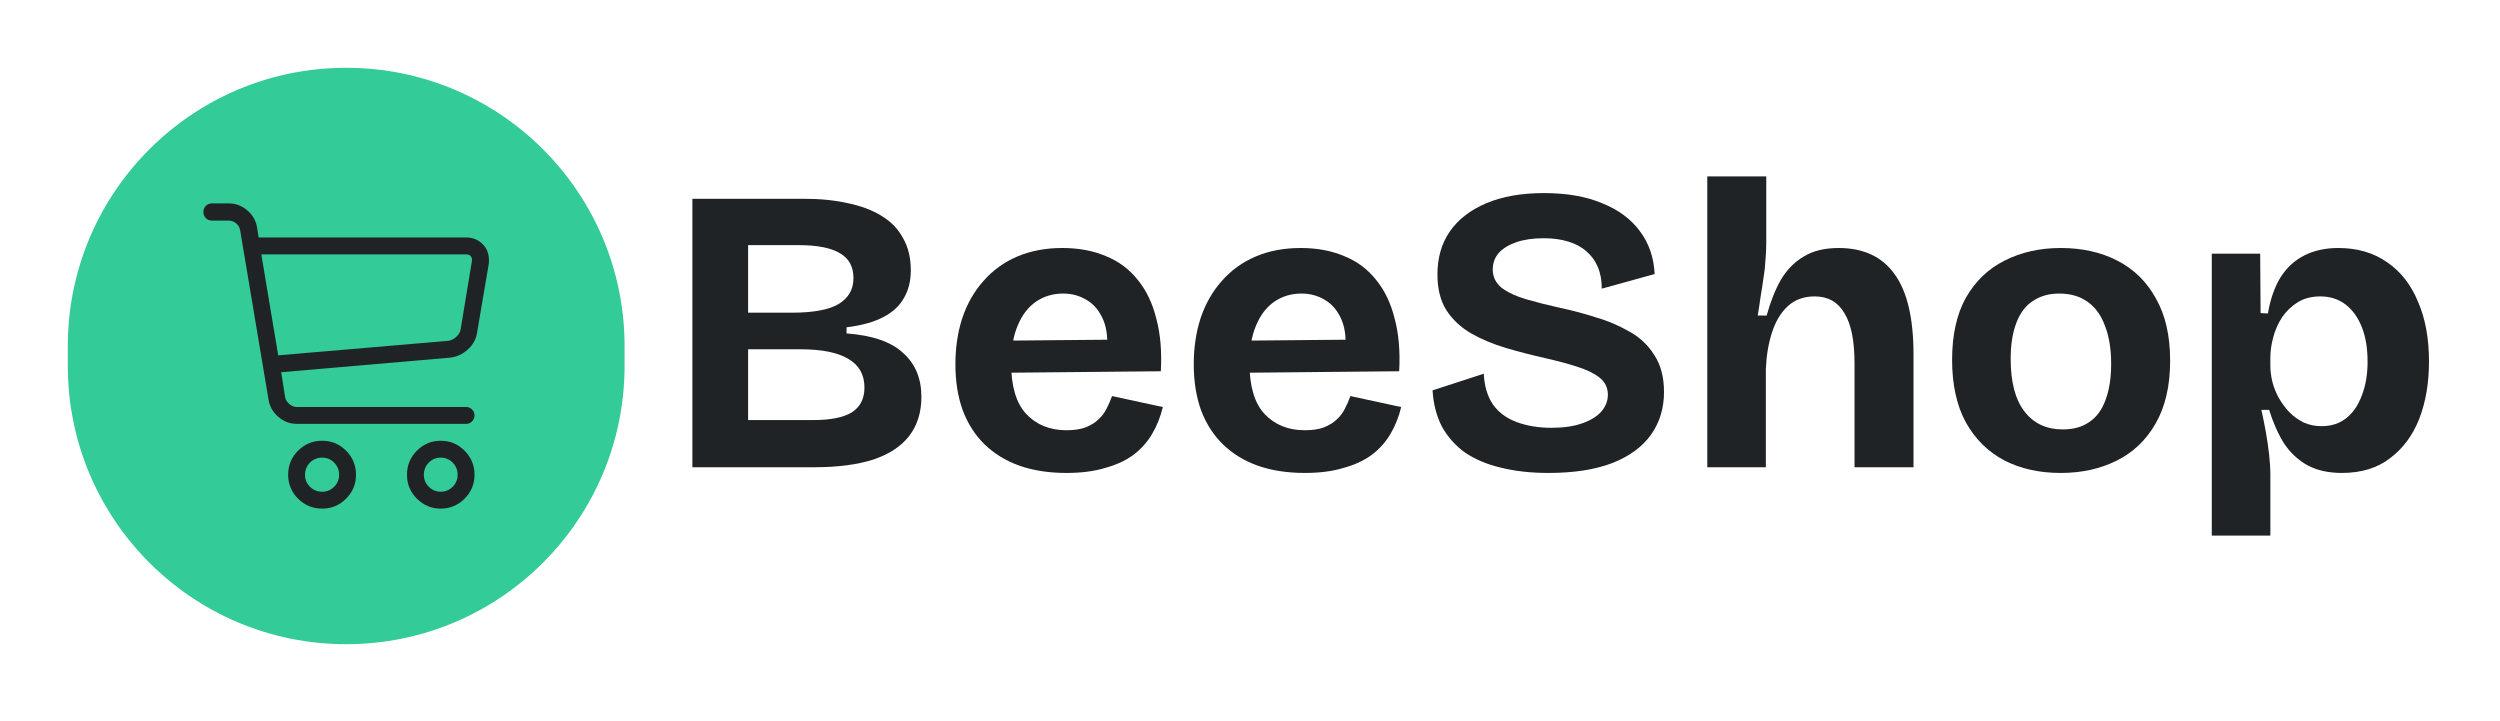
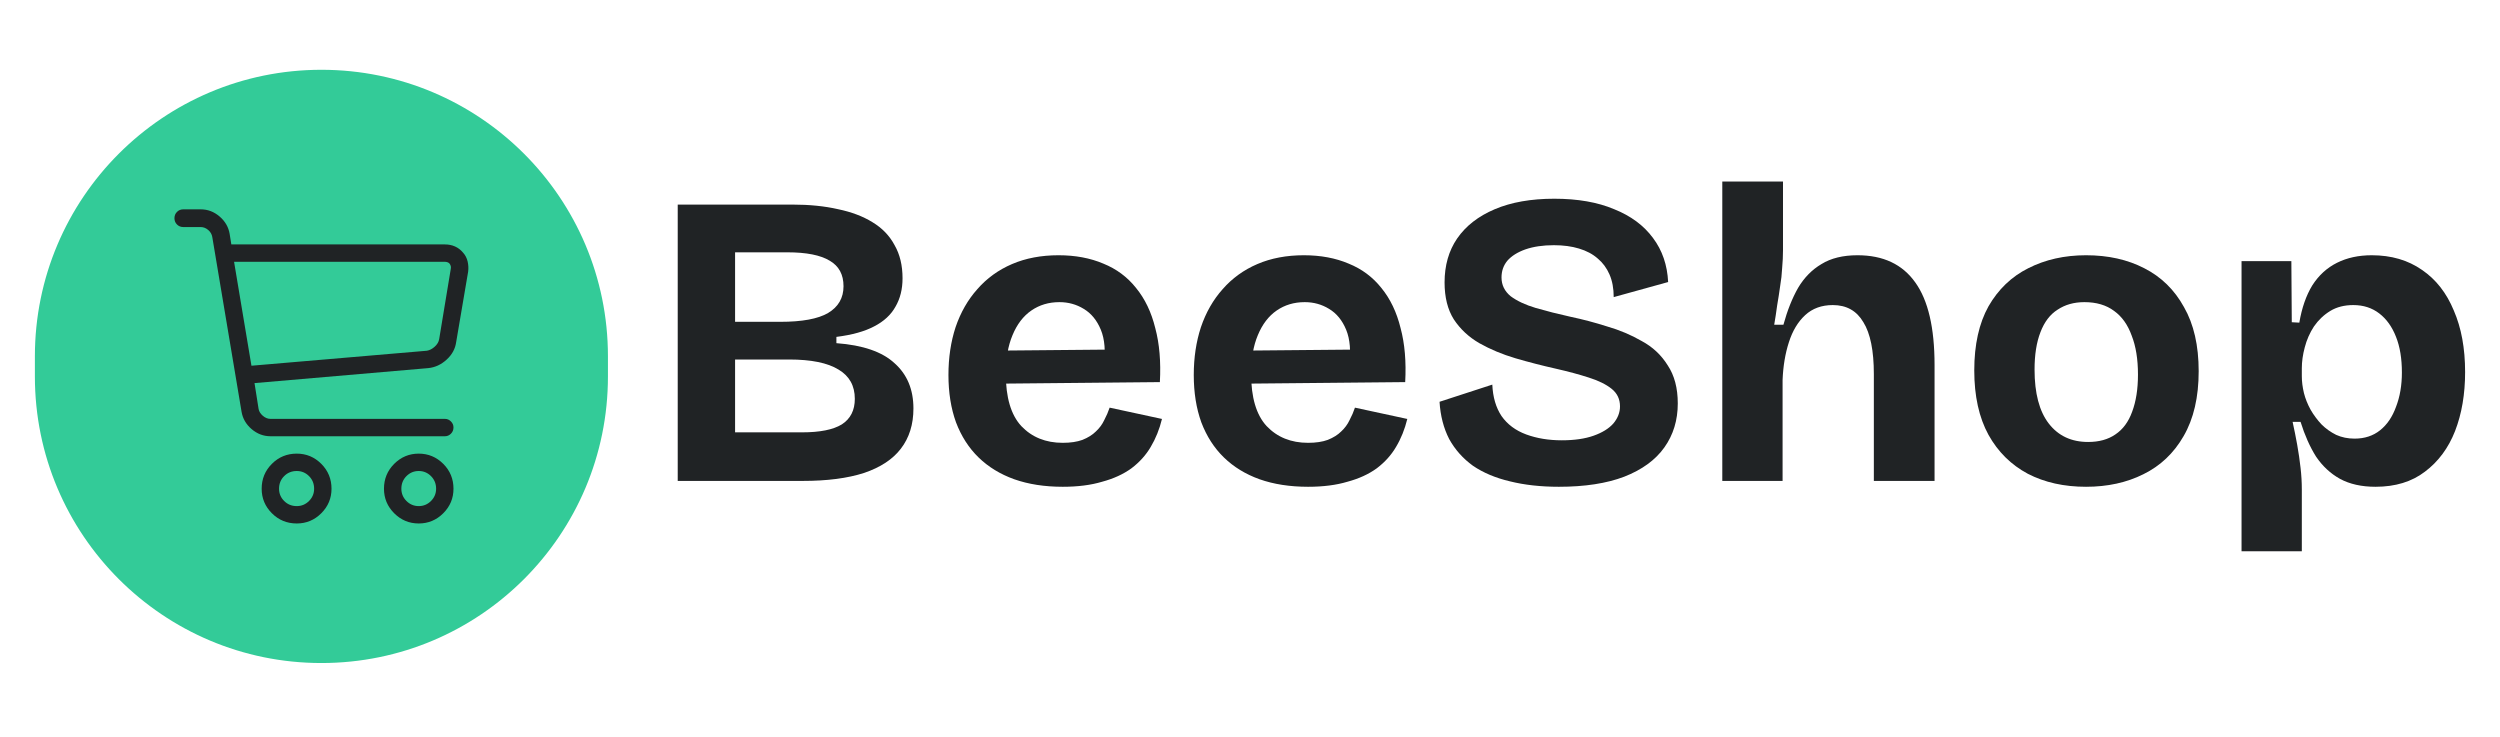
- <svg xmlns="http://www.w3.org/2000/svg" width="295" height="85" viewBox="0 0 295 85" fill="none">
-   <rect width="65.7" height="68.016" rx="32.85" transform="matrix(1 0 0 -1 8 76.0156)" fill="#33CB98" />
-   <path d="M38.023 60.016C36.904 60.016 35.953 59.625 35.172 58.844C34.391 58.062 34 57.125 34 56.031C34 54.911 34.391 53.961 35.172 53.18C35.953 52.398 36.904 52.008 38.023 52.008C39.117 52.008 40.055 52.398 40.836 53.18C41.617 53.961 42.008 54.911 42.008 56.031C42.008 57.125 41.617 58.062 40.836 58.844C40.055 59.625 39.117 60.016 38.023 60.016ZM38.023 54C37.45 54 36.969 54.195 36.578 54.586C36.188 54.977 35.992 55.458 35.992 56.031C35.992 56.578 36.188 57.047 36.578 57.438C36.969 57.828 37.45 58.023 38.023 58.023C38.57 58.023 39.039 57.828 39.43 57.438C39.82 57.047 40.016 56.578 40.016 56.031C40.016 55.458 39.82 54.977 39.43 54.586C39.039 54.195 38.57 54 38.023 54ZM52.008 60.016C50.914 60.016 49.977 59.625 49.195 58.844C48.414 58.062 48.023 57.125 48.023 56.031C48.023 54.911 48.414 53.961 49.195 53.18C49.977 52.398 50.914 52.008 52.008 52.008C53.102 52.008 54.039 52.398 54.82 53.18C55.602 53.961 55.992 54.911 55.992 56.031C55.992 57.125 55.602 58.062 54.82 58.844C54.039 59.625 53.102 60.016 52.008 60.016ZM52.008 54C51.461 54 50.992 54.195 50.602 54.586C50.211 54.977 50.016 55.458 50.016 56.031C50.016 56.578 50.211 57.047 50.602 57.438C50.992 57.828 51.461 58.023 52.008 58.023C52.555 58.023 53.023 57.828 53.414 57.438C53.805 57.047 54 56.578 54 56.031C54 55.458 53.805 54.977 53.414 54.586C53.023 54.195 52.555 54 52.008 54ZM57.086 28.961C56.825 28.648 56.52 28.414 56.168 28.258C55.816 28.102 55.432 28.023 55.016 28.023H30.523L30.328 26.812C30.198 26.031 29.814 25.367 29.176 24.82C28.538 24.273 27.815 24 27.008 24H25.016C24.729 24 24.488 24.098 24.293 24.293C24.098 24.488 24 24.729 24 25.016C24 25.302 24.098 25.543 24.293 25.738C24.488 25.934 24.729 26.031 25.016 26.031H27.008C27.32 26.031 27.607 26.142 27.867 26.363C28.128 26.585 28.284 26.852 28.336 27.164L31.695 47.203C31.826 47.984 32.21 48.648 32.848 49.195C33.486 49.742 34.208 50.016 35.016 50.016H55.016C55.276 50.016 55.504 49.918 55.699 49.723C55.895 49.527 55.992 49.286 55.992 49C55.992 48.74 55.895 48.512 55.699 48.316C55.504 48.121 55.276 48.023 55.016 48.023H35.016C34.703 48.023 34.41 47.906 34.137 47.672C33.863 47.438 33.7 47.177 33.648 46.891L33.18 43.922L53.102 42.203C53.883 42.125 54.586 41.8 55.211 41.227C55.836 40.654 56.2 39.977 56.305 39.195L57.672 31.148C57.724 30.758 57.704 30.367 57.613 29.977C57.522 29.586 57.346 29.247 57.086 28.961ZM55.68 30.836L54.352 38.883C54.3 39.195 54.13 39.482 53.844 39.742C53.557 40.003 53.258 40.159 52.945 40.211L32.828 41.93L30.836 30.016H55.016C55.12 30.016 55.224 30.035 55.328 30.074C55.432 30.113 55.51 30.172 55.562 30.25C55.615 30.328 55.654 30.413 55.68 30.504C55.706 30.595 55.706 30.706 55.68 30.836Z" fill="#202325" />
-   <path d="M260.99 63.2V42.752V29.936H266.702L266.75 36.944L267.614 36.992C267.902 35.296 268.398 33.872 269.102 32.72C269.838 31.568 270.782 30.704 271.934 30.128C273.086 29.552 274.414 29.264 275.918 29.264C278.158 29.264 280.078 29.824 281.678 30.944C283.278 32.032 284.494 33.584 285.326 35.6C286.19 37.584 286.622 39.936 286.622 42.656C286.622 45.184 286.238 47.44 285.47 49.424C284.702 51.376 283.55 52.928 282.014 54.08C280.51 55.232 278.622 55.808 276.35 55.808C274.75 55.808 273.39 55.504 272.27 54.896C271.182 54.288 270.27 53.44 269.534 52.352C268.83 51.232 268.238 49.904 267.758 48.368H266.846C267.038 49.232 267.214 50.112 267.374 51.008C267.534 51.904 267.662 52.784 267.758 53.648C267.854 54.48 267.902 55.296 267.902 56.096V63.2H260.99ZM273.95 50.288C275.102 50.288 276.078 49.968 276.878 49.328C277.678 48.688 278.286 47.792 278.702 46.64C279.15 45.488 279.374 44.176 279.374 42.704C279.374 41.104 279.15 39.744 278.702 38.624C278.254 37.472 277.614 36.576 276.782 35.936C275.95 35.296 274.958 34.976 273.806 34.976C272.782 34.976 271.902 35.2 271.166 35.648C270.43 36.096 269.806 36.688 269.294 37.424C268.814 38.16 268.462 38.96 268.238 39.824C268.014 40.656 267.902 41.456 267.902 42.224V43.136C267.902 43.744 267.982 44.384 268.142 45.056C268.302 45.696 268.558 46.336 268.91 46.976C269.262 47.584 269.678 48.144 270.158 48.656C270.638 49.136 271.198 49.536 271.838 49.856C272.478 50.144 273.182 50.288 273.95 50.288Z" fill="#202325" />
-   <path d="M243.164 55.808C240.636 55.808 238.412 55.312 236.492 54.32C234.572 53.296 233.068 51.808 231.98 49.856C230.892 47.872 230.348 45.408 230.348 42.464C230.348 39.52 230.892 37.072 231.98 35.12C233.1 33.168 234.62 31.712 236.54 30.752C238.492 29.76 240.7 29.264 243.164 29.264C245.692 29.264 247.916 29.76 249.836 30.752C251.788 31.744 253.308 33.232 254.396 35.216C255.516 37.168 256.076 39.616 256.076 42.56C256.076 45.536 255.5 48.016 254.348 50C253.228 51.952 251.692 53.408 249.74 54.368C247.82 55.328 245.628 55.808 243.164 55.808ZM243.404 50.672C244.652 50.672 245.692 50.384 246.524 49.808C247.388 49.232 248.028 48.368 248.444 47.216C248.892 46.032 249.116 44.608 249.116 42.944C249.116 41.184 248.876 39.696 248.396 38.48C247.948 37.232 247.276 36.288 246.38 35.648C245.484 34.976 244.348 34.64 242.972 34.64C241.788 34.64 240.764 34.928 239.9 35.504C239.036 36.048 238.38 36.912 237.932 38.096C237.484 39.248 237.26 40.672 237.26 42.368C237.26 45.088 237.804 47.152 238.892 48.56C239.98 49.968 241.484 50.672 243.404 50.672Z" fill="#202325" />
-   <path d="M201.459 55.136V39.296V20.816H208.419V28.688C208.419 29.328 208.387 30 208.323 30.704C208.291 31.408 208.211 32.128 208.083 32.864C207.987 33.568 207.875 34.288 207.747 35.024C207.651 35.76 207.539 36.496 207.411 37.232H208.467C208.915 35.6 209.475 34.192 210.147 33.008C210.851 31.824 211.747 30.912 212.835 30.272C213.923 29.6 215.299 29.264 216.963 29.264C219.907 29.264 222.115 30.304 223.587 32.384C225.059 34.432 225.795 37.584 225.795 41.84V55.136H218.835V42.896C218.835 40.208 218.435 38.224 217.635 36.944C216.867 35.632 215.699 34.976 214.131 34.976C212.851 34.976 211.795 35.36 210.963 36.128C210.131 36.896 209.507 37.936 209.091 39.248C208.675 40.528 208.435 41.968 208.371 43.568V55.136H201.459Z" fill="#202325" />
-   <path d="M182.721 55.808C180.641 55.808 178.769 55.6 177.105 55.184C175.473 54.8 174.065 54.208 172.881 53.408C171.729 52.576 170.817 51.552 170.145 50.336C169.505 49.088 169.137 47.664 169.041 46.064L175.089 44.096C175.153 45.536 175.505 46.736 176.145 47.696C176.817 48.656 177.761 49.36 178.977 49.808C180.193 50.256 181.553 50.48 183.057 50.48C184.497 50.48 185.713 50.304 186.705 49.952C187.697 49.6 188.449 49.136 188.961 48.56C189.473 47.952 189.729 47.296 189.729 46.592C189.729 45.76 189.409 45.088 188.769 44.576C188.129 44.064 187.249 43.632 186.129 43.28C185.041 42.928 183.793 42.592 182.385 42.272C180.817 41.92 179.265 41.52 177.729 41.072C176.225 40.624 174.849 40.048 173.601 39.344C172.385 38.64 171.409 37.728 170.673 36.608C169.969 35.488 169.617 34.08 169.617 32.384C169.617 30.432 170.097 28.752 171.057 27.344C172.049 25.904 173.489 24.784 175.377 23.984C177.265 23.184 179.537 22.784 182.193 22.784C184.881 22.784 187.169 23.184 189.057 23.984C190.977 24.752 192.465 25.856 193.521 27.296C194.577 28.704 195.153 30.384 195.249 32.336L189.009 34.064C189.009 33.072 188.849 32.208 188.529 31.472C188.209 30.736 187.761 30.128 187.185 29.648C186.609 29.136 185.889 28.752 185.025 28.496C184.193 28.24 183.233 28.112 182.145 28.112C180.897 28.112 179.809 28.272 178.881 28.592C177.985 28.912 177.297 29.344 176.817 29.888C176.369 30.432 176.145 31.072 176.145 31.808C176.145 32.672 176.497 33.392 177.201 33.968C177.937 34.512 178.897 34.96 180.081 35.312C181.297 35.664 182.625 36 184.065 36.32C185.441 36.608 186.833 36.976 188.241 37.424C189.681 37.84 191.009 38.4 192.225 39.104C193.473 39.776 194.465 40.704 195.201 41.888C195.969 43.04 196.353 44.496 196.353 46.256C196.353 48.176 195.841 49.856 194.817 51.296C193.793 52.736 192.257 53.856 190.209 54.656C188.193 55.424 185.697 55.808 182.721 55.808Z" fill="#202325" />
-   <path d="M153.967 55.808C151.887 55.808 150.031 55.52 148.399 54.944C146.799 54.368 145.439 53.536 144.319 52.448C143.199 51.36 142.335 50.016 141.727 48.416C141.151 46.816 140.863 45.008 140.863 42.992C140.863 41.008 141.135 39.184 141.679 37.52C142.255 35.824 143.087 34.368 144.175 33.152C145.263 31.904 146.591 30.944 148.159 30.272C149.727 29.6 151.503 29.264 153.487 29.264C155.407 29.264 157.119 29.584 158.623 30.224C160.127 30.832 161.375 31.76 162.367 33.008C163.391 34.256 164.127 35.792 164.575 37.616C165.055 39.408 165.231 41.472 165.103 43.808L145.327 44V40.208L161.119 40.064L158.671 41.984C158.895 40.288 158.783 38.896 158.335 37.808C157.887 36.72 157.231 35.92 156.367 35.408C155.535 34.896 154.607 34.64 153.583 34.64C152.367 34.64 151.295 34.96 150.367 35.6C149.439 36.24 148.719 37.184 148.207 38.432C147.695 39.648 147.439 41.12 147.439 42.848C147.439 45.568 148.031 47.568 149.215 48.848C150.431 50.128 152.015 50.768 153.967 50.768C154.863 50.768 155.615 50.656 156.223 50.432C156.863 50.176 157.375 49.856 157.759 49.472C158.175 49.088 158.495 48.656 158.719 48.176C158.975 47.696 159.183 47.216 159.343 46.736L165.343 48.032C165.055 49.216 164.623 50.288 164.047 51.248C163.503 52.176 162.767 52.992 161.839 53.696C160.911 54.368 159.791 54.88 158.479 55.232C157.199 55.616 155.695 55.808 153.967 55.808Z" fill="#202325" />
-   <path d="M125.842 55.808C123.762 55.808 121.906 55.52 120.274 54.944C118.674 54.368 117.314 53.536 116.194 52.448C115.074 51.36 114.21 50.016 113.602 48.416C113.026 46.816 112.738 45.008 112.738 42.992C112.738 41.008 113.01 39.184 113.554 37.52C114.13 35.824 114.962 34.368 116.05 33.152C117.138 31.904 118.466 30.944 120.034 30.272C121.602 29.6 123.378 29.264 125.362 29.264C127.282 29.264 128.994 29.584 130.498 30.224C132.002 30.832 133.25 31.76 134.242 33.008C135.266 34.256 136.002 35.792 136.45 37.616C136.93 39.408 137.106 41.472 136.978 43.808L117.202 44V40.208L132.994 40.064L130.546 41.984C130.77 40.288 130.658 38.896 130.21 37.808C129.762 36.72 129.106 35.92 128.242 35.408C127.41 34.896 126.482 34.64 125.458 34.64C124.242 34.64 123.17 34.96 122.242 35.6C121.314 36.24 120.594 37.184 120.082 38.432C119.57 39.648 119.314 41.12 119.314 42.848C119.314 45.568 119.906 47.568 121.09 48.848C122.306 50.128 123.89 50.768 125.842 50.768C126.738 50.768 127.49 50.656 128.098 50.432C128.738 50.176 129.25 49.856 129.634 49.472C130.05 49.088 130.37 48.656 130.594 48.176C130.85 47.696 131.058 47.216 131.218 46.736L137.218 48.032C136.93 49.216 136.498 50.288 135.922 51.248C135.378 52.176 134.642 52.992 133.714 53.696C132.786 54.368 131.666 54.88 130.354 55.232C129.074 55.616 127.57 55.808 125.842 55.808Z" fill="#202325" />
-   <path d="M81.701 55.136V23.456H94.853C96.805 23.456 98.549 23.632 100.085 23.984C101.621 24.304 102.933 24.8 104.021 25.472C105.141 26.144 105.989 27.024 106.565 28.112C107.173 29.168 107.477 30.432 107.477 31.904C107.477 33.152 107.205 34.24 106.661 35.168C106.149 36.096 105.333 36.848 104.213 37.424C103.125 38 101.685 38.4 99.893 38.624V39.344C102.933 39.568 105.157 40.336 106.565 41.648C108.005 42.928 108.725 44.656 108.725 46.832C108.725 48.656 108.245 50.192 107.285 51.44C106.357 52.656 104.949 53.584 103.061 54.224C101.173 54.832 98.837 55.136 96.053 55.136H81.701ZM88.277 49.568H95.957C98.005 49.568 99.525 49.264 100.517 48.656C101.509 48.016 102.005 47.04 102.005 45.728C102.005 44.224 101.381 43.104 100.133 42.368C98.885 41.6 96.997 41.216 94.469 41.216H88.277V49.568ZM88.277 36.896H93.461C95.957 36.896 97.781 36.56 98.933 35.888C100.117 35.184 100.709 34.16 100.709 32.816C100.709 31.472 100.181 30.496 99.125 29.888C98.069 29.248 96.453 28.928 94.277 28.928H88.277V36.896Z" fill="#202325" />
+ <svg xmlns="http://www.w3.org/2000/svg" width="180" height="53" viewBox="0 0 180 53" fill="none">
+   <rect width="41.26" height="42.714" rx="20.63" transform="matrix(1 0 0 -1 2.51172 47.7383)" fill="#33CB98" />
+   <path d="M21.366 37.69C20.663 37.69 20.066 37.445 19.576 36.954C19.085 36.464 18.84 35.875 18.84 35.188C18.84 34.485 19.085 33.888 19.576 33.397C20.066 32.907 20.663 32.661 21.366 32.661C22.053 32.661 22.642 32.907 23.133 33.397C23.623 33.888 23.869 34.485 23.869 35.188C23.869 35.875 23.623 36.464 23.133 36.954C22.642 37.445 22.053 37.69 21.366 37.69ZM21.366 33.912C21.007 33.912 20.704 34.035 20.459 34.28C20.213 34.526 20.091 34.828 20.091 35.188C20.091 35.531 20.213 35.826 20.459 36.071C20.704 36.316 21.007 36.439 21.366 36.439C21.71 36.439 22.004 36.316 22.25 36.071C22.495 35.826 22.617 35.531 22.617 35.188C22.617 34.828 22.495 34.526 22.25 34.28C22.004 34.035 21.71 33.912 21.366 33.912ZM30.149 37.69C29.462 37.69 28.873 37.445 28.382 36.954C27.892 36.464 27.646 35.875 27.646 35.188C27.646 34.485 27.892 33.888 28.382 33.397C28.873 32.907 29.462 32.661 30.149 32.661C30.835 32.661 31.424 32.907 31.915 33.397C32.406 33.888 32.651 34.485 32.651 35.188C32.651 35.875 32.406 36.464 31.915 36.954C31.424 37.445 30.835 37.69 30.149 37.69ZM30.149 33.912C29.805 33.912 29.511 34.035 29.265 34.28C29.02 34.526 28.898 34.828 28.898 35.188C28.898 35.531 29.02 35.826 29.265 36.071C29.511 36.316 29.805 36.439 30.149 36.439C30.492 36.439 30.787 36.316 31.032 36.071C31.277 35.826 31.4 35.531 31.4 35.188C31.4 34.828 31.277 34.526 31.032 34.28C30.787 34.035 30.492 33.912 30.149 33.912ZM33.338 18.188C33.174 17.991 32.982 17.844 32.761 17.746C32.541 17.648 32.299 17.599 32.038 17.599H16.656L16.534 16.838C16.452 16.348 16.211 15.931 15.81 15.587C15.409 15.244 14.956 15.072 14.448 15.072H13.197C13.018 15.072 12.866 15.133 12.744 15.256C12.621 15.379 12.56 15.53 12.56 15.71C12.56 15.89 12.621 16.041 12.744 16.164C12.866 16.287 13.018 16.348 13.197 16.348H14.448C14.645 16.348 14.825 16.417 14.988 16.556C15.152 16.695 15.25 16.863 15.283 17.059L17.392 29.644C17.474 30.134 17.715 30.552 18.116 30.895C18.517 31.238 18.971 31.41 19.477 31.41H32.038C32.201 31.41 32.344 31.349 32.467 31.226C32.59 31.104 32.651 30.952 32.651 30.772C32.651 30.609 32.59 30.466 32.467 30.343C32.344 30.22 32.201 30.159 32.038 30.159H19.477C19.281 30.159 19.097 30.085 18.925 29.938C18.754 29.791 18.652 29.628 18.619 29.448L18.325 27.583L30.835 26.504C31.326 26.455 31.768 26.25 32.16 25.89C32.553 25.531 32.782 25.105 32.847 24.615L33.706 19.561C33.738 19.316 33.726 19.071 33.669 18.826C33.612 18.58 33.501 18.367 33.338 18.188ZM32.455 19.365L31.62 24.419C31.588 24.615 31.482 24.795 31.302 24.958C31.122 25.122 30.934 25.22 30.737 25.253L18.104 26.332L16.853 18.85H32.038C32.103 18.85 32.168 18.862 32.234 18.887C32.299 18.911 32.348 18.948 32.381 18.997C32.414 19.046 32.438 19.099 32.455 19.157C32.471 19.214 32.471 19.283 32.455 19.365Z" fill="#202325" />
+   <path d="M161.391 39.69V26.848V18.8H164.978L165.008 23.201L165.551 23.231C165.731 22.166 166.043 21.272 166.485 20.548C166.947 19.825 167.54 19.282 168.264 18.921C168.987 18.559 169.821 18.378 170.765 18.378C172.172 18.378 173.378 18.73 174.383 19.433C175.388 20.116 176.151 21.091 176.674 22.357C177.216 23.603 177.488 25.08 177.488 26.788C177.488 28.376 177.247 29.793 176.764 31.038C176.282 32.264 175.558 33.239 174.594 33.962C173.649 34.686 172.464 35.048 171.037 35.048C170.032 35.048 169.178 34.857 168.475 34.475C167.791 34.093 167.219 33.56 166.756 32.877C166.314 32.174 165.942 31.34 165.641 30.375H165.068C165.189 30.918 165.299 31.471 165.4 32.033C165.5 32.596 165.581 33.149 165.641 33.691C165.701 34.214 165.731 34.726 165.731 35.228V39.69H161.391ZM169.53 31.581C170.253 31.581 170.866 31.38 171.368 30.978C171.871 30.576 172.253 30.014 172.514 29.29C172.795 28.567 172.936 27.743 172.936 26.818C172.936 25.814 172.795 24.959 172.514 24.256C172.233 23.532 171.831 22.97 171.308 22.568C170.786 22.166 170.163 21.965 169.439 21.965C168.796 21.965 168.243 22.106 167.781 22.387C167.319 22.668 166.927 23.04 166.606 23.502C166.304 23.965 166.083 24.467 165.942 25.01C165.802 25.532 165.731 26.035 165.731 26.517V27.09C165.731 27.471 165.782 27.873 165.882 28.295C165.983 28.697 166.143 29.099 166.364 29.501C166.585 29.883 166.847 30.235 167.148 30.556C167.45 30.858 167.801 31.109 168.203 31.31C168.605 31.491 169.047 31.581 169.53 31.581Z" fill="#202325" />
+   <path d="M150.196 35.048C148.608 35.048 147.212 34.736 146.006 34.113C144.8 33.47 143.856 32.536 143.172 31.31C142.489 30.064 142.147 28.516 142.147 26.668C142.147 24.819 142.489 23.281 143.172 22.055C143.876 20.83 144.83 19.915 146.036 19.312C147.262 18.689 148.649 18.378 150.196 18.378C151.784 18.378 153.18 18.689 154.386 19.312C155.612 19.935 156.566 20.87 157.25 22.116C157.953 23.342 158.305 24.879 158.305 26.728C158.305 28.597 157.943 30.154 157.22 31.4C156.516 32.626 155.552 33.541 154.326 34.143C153.12 34.746 151.743 35.048 150.196 35.048ZM150.347 31.822C151.13 31.822 151.784 31.641 152.306 31.28C152.849 30.918 153.251 30.375 153.512 29.652C153.793 28.908 153.934 28.014 153.934 26.969C153.934 25.864 153.783 24.929 153.482 24.166C153.2 23.382 152.778 22.789 152.216 22.387C151.653 21.965 150.94 21.754 150.075 21.754C149.332 21.754 148.689 21.935 148.146 22.297C147.604 22.638 147.192 23.181 146.91 23.924C146.629 24.648 146.488 25.542 146.488 26.607C146.488 28.315 146.83 29.612 147.513 30.496C148.196 31.38 149.141 31.822 150.347 31.822Z" fill="#202325" />
+   <path d="M124.005 34.626V24.678V13.072H128.376V18.016C128.376 18.418 128.356 18.84 128.316 19.282C128.295 19.724 128.245 20.177 128.165 20.639C128.105 21.081 128.034 21.533 127.954 21.995C127.893 22.457 127.823 22.92 127.743 23.382H128.406C128.687 22.357 129.039 21.473 129.461 20.729C129.903 19.985 130.466 19.413 131.149 19.011C131.832 18.589 132.696 18.378 133.741 18.378C135.59 18.378 136.977 19.031 137.901 20.337C138.826 21.623 139.288 23.603 139.288 26.276V34.626H134.917V26.939C134.917 25.251 134.666 24.005 134.164 23.201C133.681 22.377 132.948 21.965 131.963 21.965C131.159 21.965 130.496 22.206 129.973 22.689C129.451 23.171 129.059 23.824 128.798 24.648C128.537 25.452 128.386 26.356 128.346 27.361V34.626H124.005Z" fill="#202325" />
+   <path d="M112.239 35.048C110.932 35.048 109.757 34.917 108.712 34.656C107.687 34.415 106.803 34.043 106.059 33.54C105.336 33.018 104.763 32.375 104.341 31.611C103.939 30.827 103.708 29.933 103.647 28.928L107.446 27.692C107.486 28.597 107.707 29.35 108.109 29.953C108.531 30.556 109.124 30.998 109.887 31.28C110.651 31.561 111.505 31.702 112.45 31.702C113.354 31.702 114.118 31.591 114.741 31.37C115.364 31.149 115.836 30.858 116.157 30.496C116.479 30.114 116.64 29.702 116.64 29.26C116.64 28.737 116.439 28.315 116.037 27.994C115.635 27.672 115.082 27.401 114.379 27.18C113.696 26.959 112.912 26.748 112.028 26.547C111.043 26.326 110.068 26.075 109.104 25.793C108.159 25.512 107.295 25.15 106.511 24.708C105.748 24.266 105.135 23.693 104.672 22.99C104.23 22.287 104.009 21.402 104.009 20.337C104.009 19.111 104.311 18.056 104.914 17.172C105.537 16.268 106.441 15.564 107.627 15.062C108.812 14.56 110.239 14.308 111.907 14.308C113.595 14.308 115.032 14.56 116.218 15.062C117.423 15.544 118.358 16.238 119.021 17.142C119.684 18.026 120.046 19.081 120.106 20.307L116.187 21.392C116.187 20.769 116.087 20.227 115.886 19.765C115.685 19.302 115.404 18.92 115.042 18.619C114.68 18.297 114.228 18.056 113.686 17.895C113.163 17.735 112.56 17.654 111.877 17.654C111.093 17.654 110.41 17.755 109.827 17.956C109.264 18.157 108.832 18.428 108.531 18.77C108.249 19.111 108.109 19.513 108.109 19.976C108.109 20.518 108.33 20.97 108.772 21.332C109.234 21.674 109.837 21.955 110.581 22.176C111.344 22.397 112.178 22.608 113.083 22.809C113.947 22.99 114.821 23.221 115.705 23.502C116.61 23.764 117.444 24.115 118.207 24.557C118.991 24.979 119.614 25.562 120.076 26.306C120.558 27.029 120.8 27.944 120.8 29.049C120.8 30.255 120.478 31.31 119.835 32.214C119.192 33.118 118.227 33.822 116.941 34.324C115.675 34.806 114.108 35.048 112.239 35.048Z" fill="#202325" />
+   <path d="M94.181 35.048C92.874 35.048 91.709 34.867 90.684 34.505C89.679 34.143 88.825 33.621 88.122 32.938C87.418 32.254 86.876 31.41 86.494 30.405C86.132 29.401 85.951 28.265 85.951 26.999C85.951 25.753 86.122 24.608 86.464 23.563C86.825 22.498 87.348 21.583 88.031 20.82C88.714 20.036 89.548 19.433 90.533 19.011C91.518 18.589 92.633 18.378 93.879 18.378C95.085 18.378 96.16 18.579 97.105 18.981C98.049 19.363 98.833 19.945 99.456 20.729C100.099 21.513 100.561 22.477 100.842 23.623C101.144 24.748 101.254 26.045 101.174 27.512L88.755 27.632V25.251L98.672 25.16L97.135 26.366C97.275 25.301 97.205 24.427 96.924 23.744C96.642 23.06 96.23 22.558 95.688 22.236C95.165 21.915 94.582 21.754 93.939 21.754C93.176 21.754 92.502 21.955 91.92 22.357C91.337 22.759 90.885 23.352 90.563 24.135C90.242 24.899 90.081 25.823 90.081 26.909C90.081 28.617 90.453 29.873 91.196 30.677C91.96 31.481 92.955 31.883 94.181 31.883C94.743 31.883 95.216 31.812 95.597 31.672C95.999 31.511 96.321 31.31 96.562 31.069C96.823 30.828 97.024 30.556 97.165 30.255C97.326 29.953 97.456 29.652 97.557 29.35L101.325 30.164C101.144 30.908 100.873 31.581 100.511 32.184C100.169 32.767 99.707 33.279 99.124 33.721C98.541 34.143 97.838 34.465 97.014 34.686C96.21 34.927 95.266 35.048 94.181 35.048Z" fill="#202325" />
+   <path d="M76.517 35.048C75.211 35.048 74.046 34.867 73.021 34.505C72.016 34.143 71.162 33.621 70.459 32.938C69.755 32.254 69.213 31.41 68.831 30.405C68.469 29.401 68.288 28.265 68.288 26.999C68.288 25.753 68.459 24.608 68.8 23.563C69.162 22.498 69.685 21.583 70.368 20.82C71.051 20.036 71.885 19.433 72.87 19.011C73.855 18.589 74.97 18.378 76.216 18.378C77.422 18.378 78.497 18.579 79.442 18.981C80.386 19.363 81.17 19.945 81.793 20.729C82.436 21.513 82.898 22.477 83.179 23.623C83.481 24.748 83.591 26.045 83.511 27.512L71.091 27.632V25.251L81.009 25.16L79.472 26.366C79.612 25.301 79.542 24.427 79.261 23.744C78.979 23.06 78.567 22.558 78.025 22.236C77.502 21.915 76.919 21.754 76.276 21.754C75.513 21.754 74.839 21.955 74.257 22.357C73.674 22.759 73.222 23.352 72.9 24.135C72.579 24.899 72.418 25.823 72.418 26.909C72.418 28.617 72.79 29.873 73.533 30.677C74.297 31.481 75.292 31.883 76.517 31.883C77.08 31.883 77.552 31.812 77.934 31.672C78.336 31.511 78.658 31.31 78.899 31.069C79.16 30.828 79.361 30.556 79.502 30.255C79.662 29.953 79.793 29.652 79.894 29.35L83.662 30.164C83.481 30.908 83.21 31.581 82.848 32.184C82.506 32.767 82.044 33.279 81.461 33.721C80.878 34.143 80.175 34.465 79.351 34.686C78.547 34.927 77.603 35.048 76.517 35.048Z" fill="#202325" />
+   <path d="M48.796 34.626V14.73H57.055C58.281 14.73 59.377 14.841 60.341 15.062C61.306 15.263 62.13 15.574 62.813 15.996C63.516 16.419 64.049 16.971 64.411 17.654C64.793 18.318 64.983 19.111 64.983 20.036C64.983 20.82 64.813 21.503 64.471 22.086C64.149 22.668 63.637 23.141 62.934 23.502C62.25 23.864 61.346 24.115 60.221 24.256V24.708C62.13 24.849 63.526 25.331 64.411 26.155C65.315 26.959 65.767 28.044 65.767 29.411C65.767 30.556 65.466 31.521 64.863 32.304C64.28 33.068 63.396 33.651 62.21 34.053C61.024 34.435 59.557 34.626 57.809 34.626H48.796ZM52.926 31.129H57.749C59.035 31.129 59.989 30.938 60.612 30.556C61.235 30.154 61.547 29.541 61.547 28.717C61.547 27.773 61.155 27.07 60.371 26.607C59.588 26.125 58.402 25.884 56.814 25.884H52.926V31.129ZM52.926 23.171H56.181C57.749 23.171 58.894 22.96 59.618 22.538C60.361 22.096 60.733 21.453 60.733 20.608C60.733 19.765 60.401 19.152 59.738 18.77C59.075 18.368 58.06 18.167 56.694 18.167H52.926V23.171Z" fill="#202325" />
</svg>
